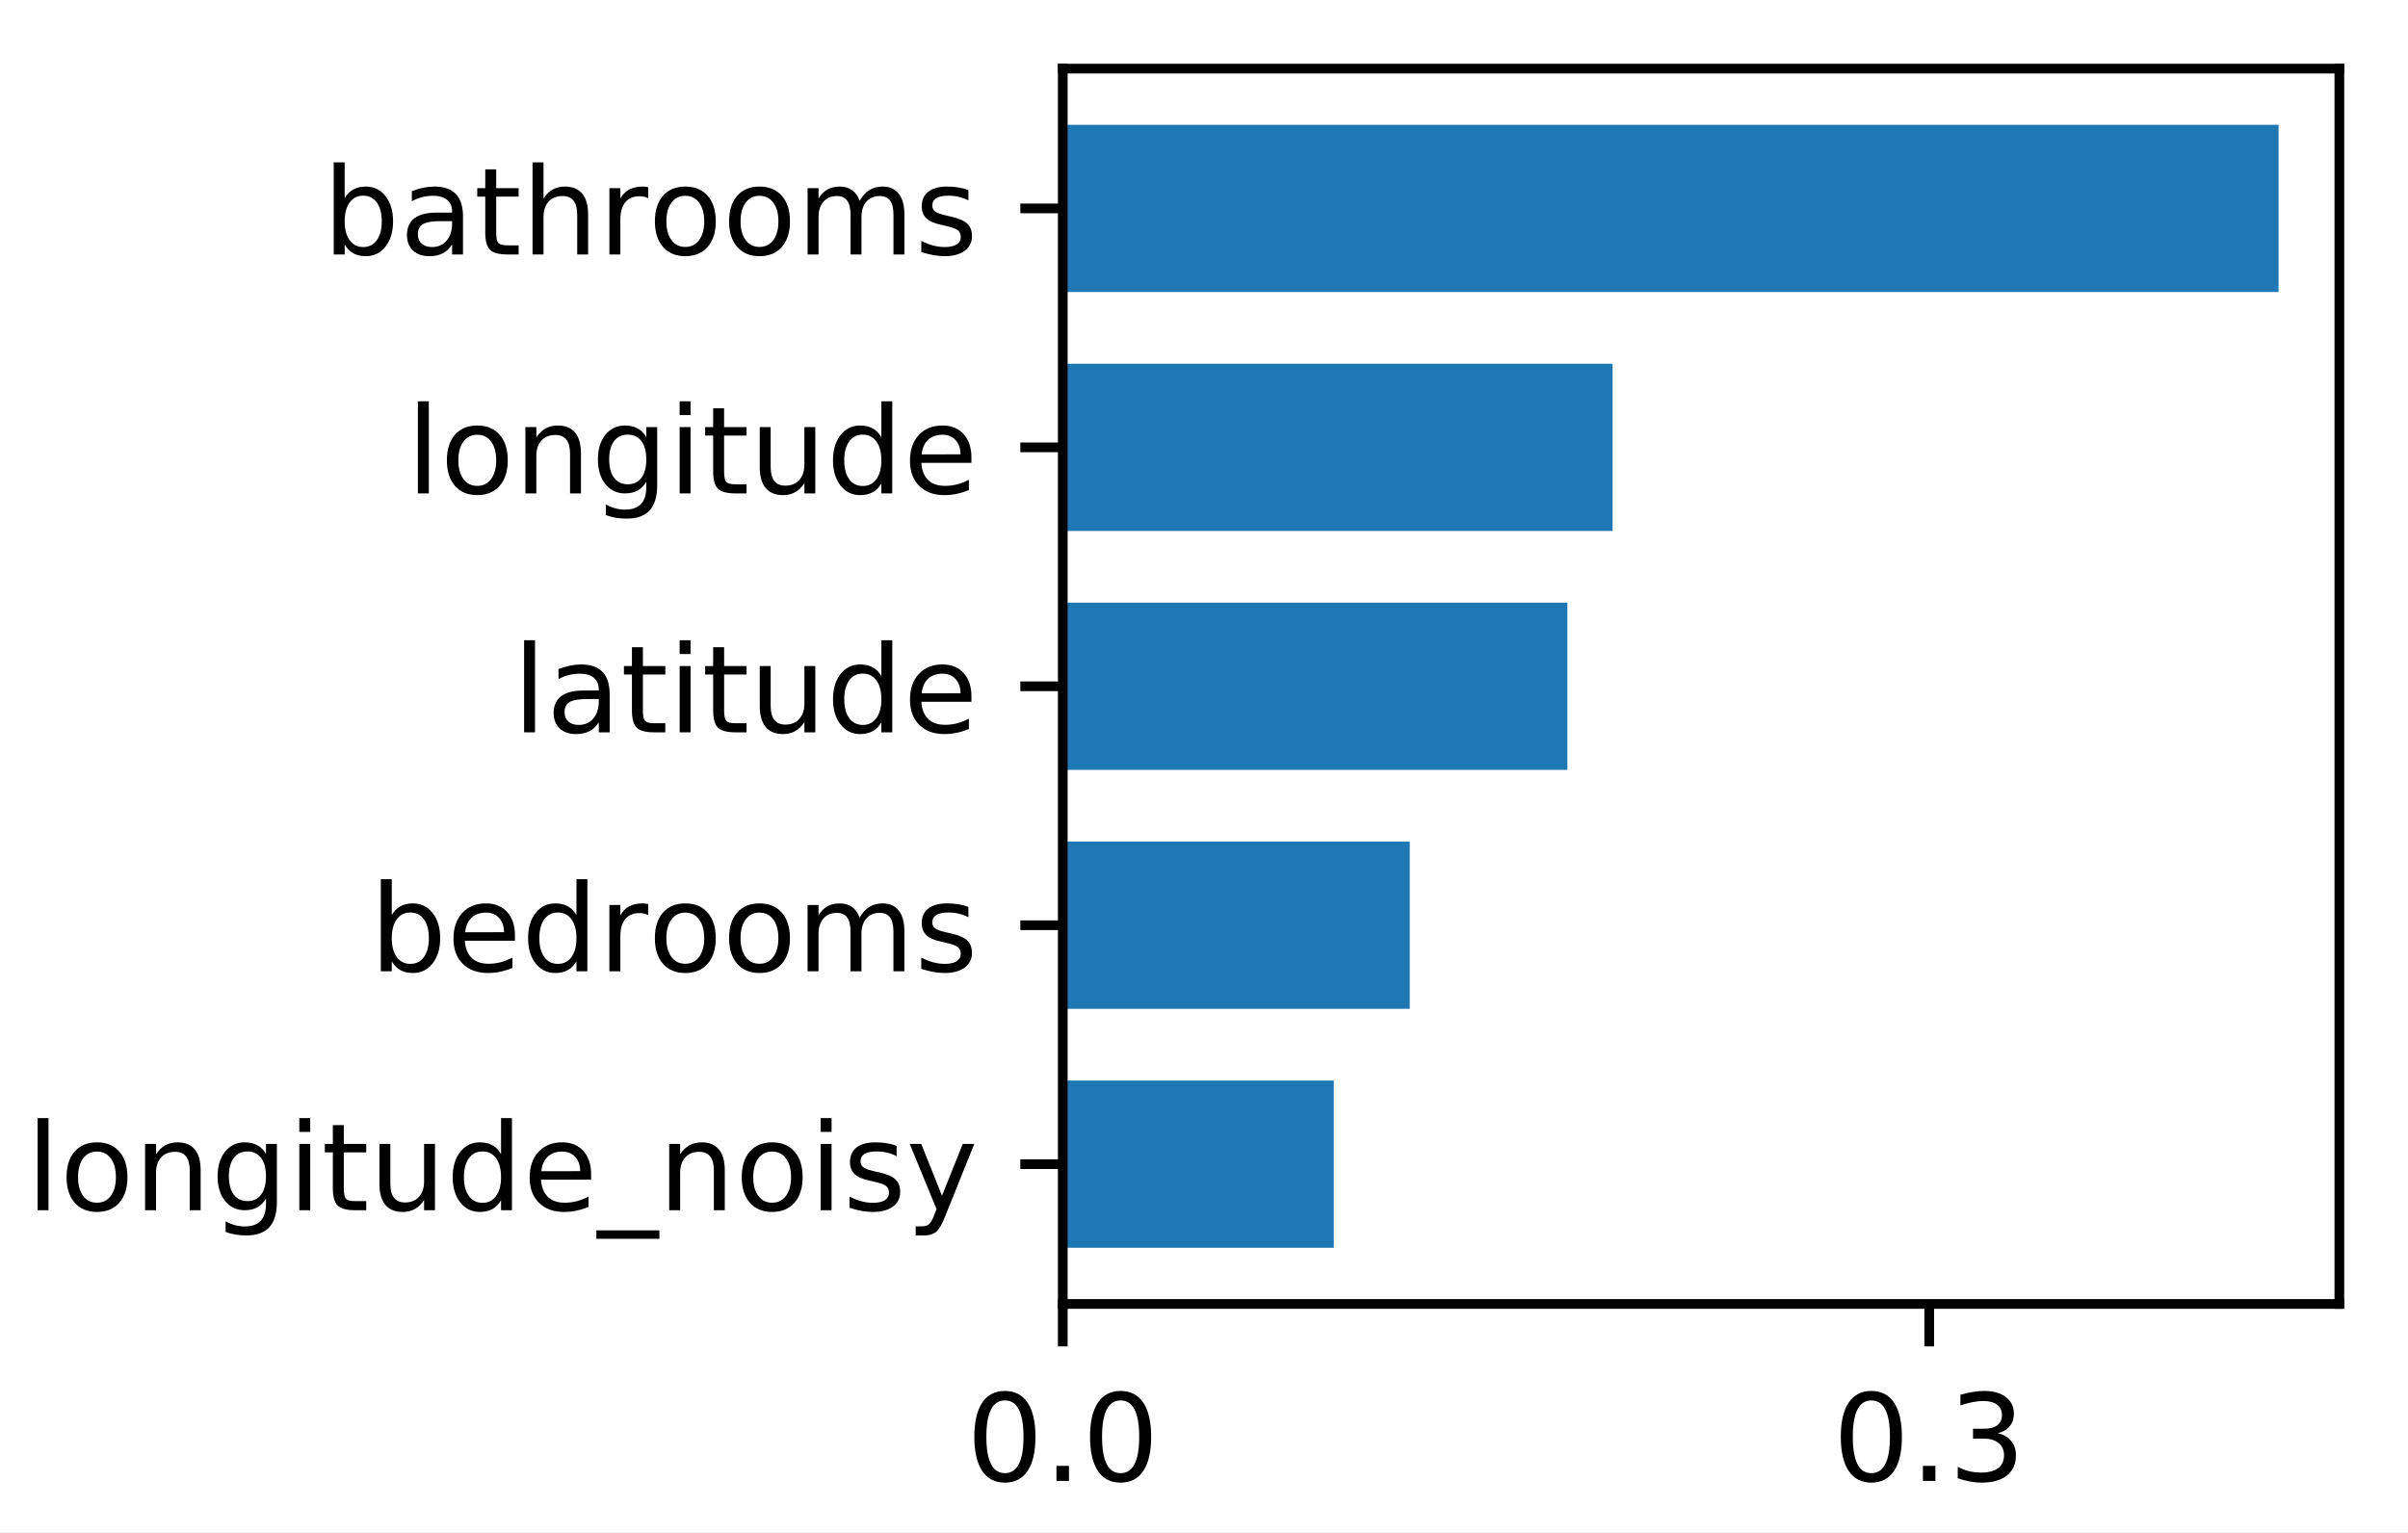
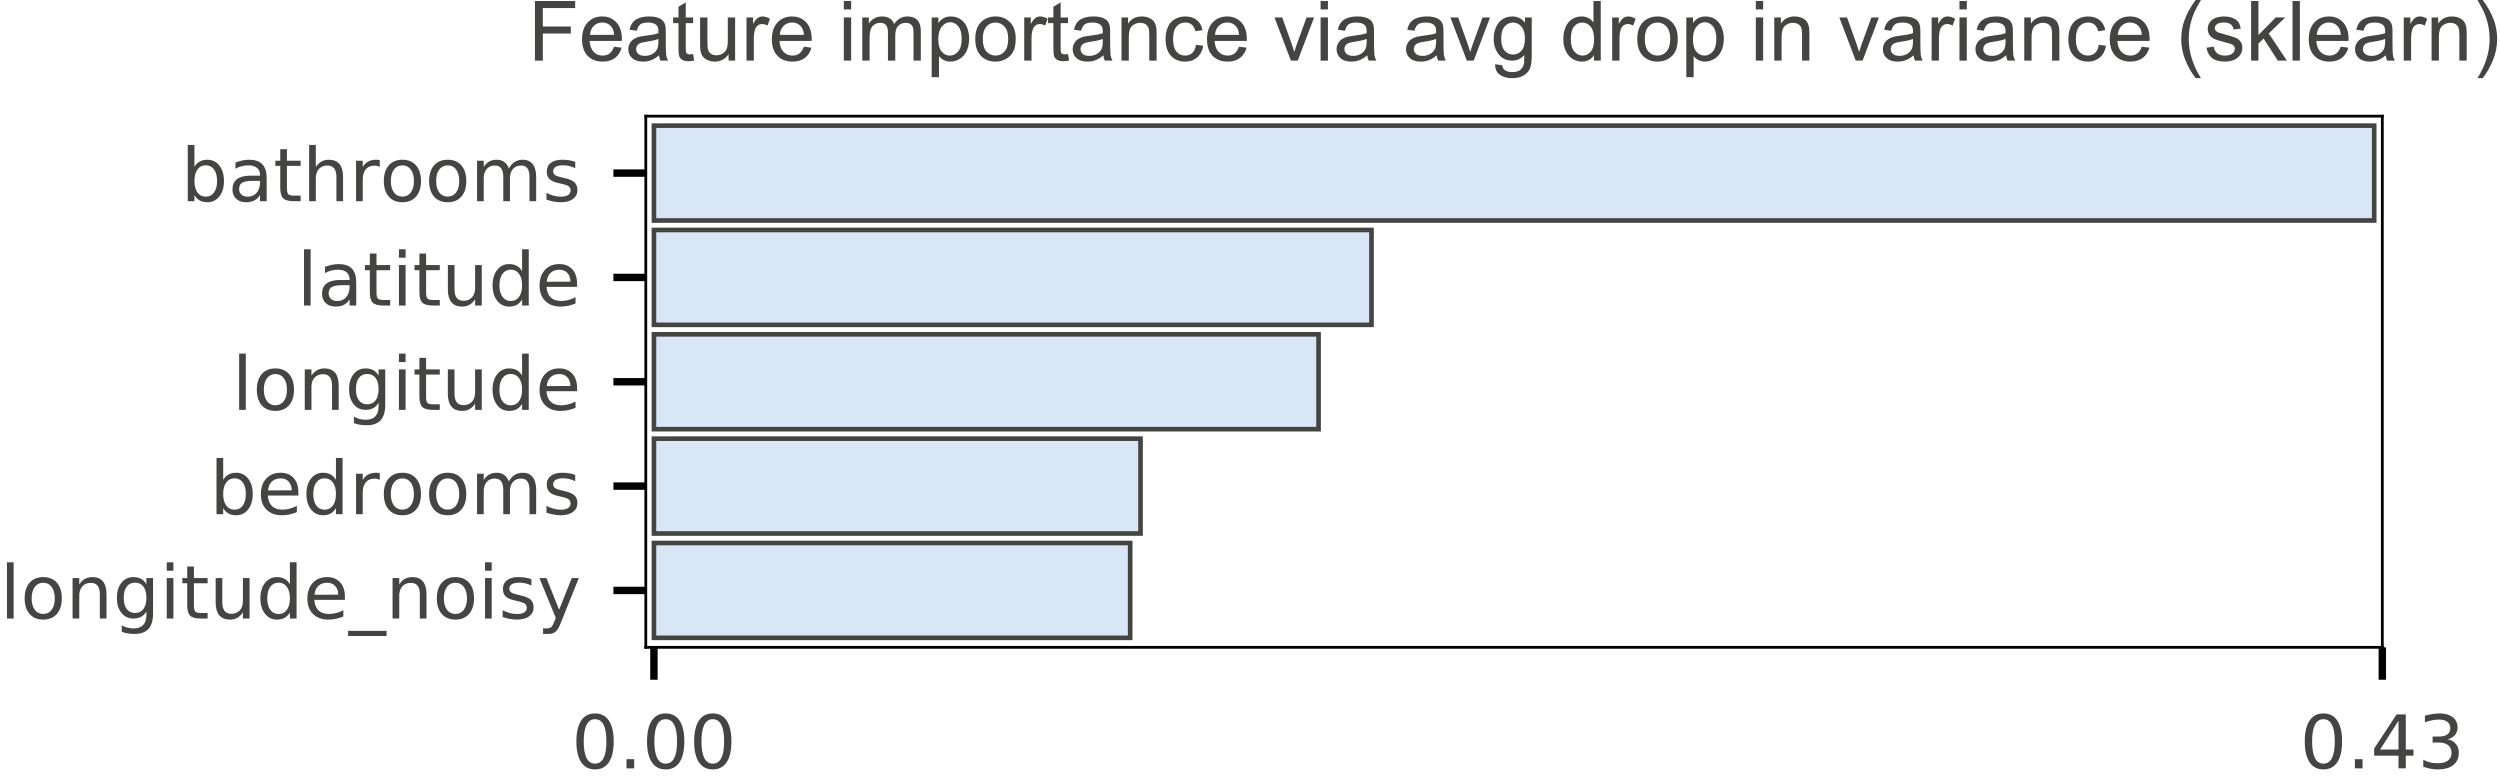
- <svg xmlns="http://www.w3.org/2000/svg" xmlns:xlink="http://www.w3.org/1999/xlink" height="126.398pt" version="1.1" viewBox="0 0 198.578 126.398" width="198.578pt">
+ <svg xmlns="http://www.w3.org/2000/svg" xmlns:xlink="http://www.w3.org/1999/xlink" height="84.694pt" version="1.1" viewBox="0 0 270.153 84.694" width="270.153pt">
  <defs>
    <style type="text/css">
*{stroke-linecap:butt;stroke-linejoin:round;}
  </style>
  </defs>
  <g id="figure_1">
    <g id="patch_1">
-       <path d="M 0 126.398  L 198.578 126.398  L 198.578 0  L 0 0  z " style="fill:#ffffff;" />
+       <path d="M 0 84.694  L 270.153 84.694  L 270.153 0  L 0 0  z " style="fill:#ffffff;" />
    </g>
    <g id="axes_1">
      <g id="patch_2">
-         <path d="M 87.643 107.56  L 192.918 107.56  L 192.918 5.66  L 87.643 5.66  z " style="fill:#ffffff;" />
+         <path d="M 69.786 69.952  L 257.436 69.952  L 257.436 12.552  L 69.786 12.552  z " style="fill:#ffffff;" />
      </g>
      <g id="patch_3">
-         <path clip-path="url(#p1481a7e272)" d="M 87.643 102.928  L 109.991 102.928  L 109.991 89.131  L 87.643 89.131  z " style="fill:#1f77b4;" />
+         <path clip-path="url(#p0b9680b058)" d="M 70.665 13.577  L 256.558 13.577  L 256.558 23.827  L 70.665 23.827  z " style="fill:#d9e6f5;stroke:#444443;stroke-linejoin:miter;stroke-width:0.5;" />
      </g>
      <g id="patch_4">
-         <path clip-path="url(#p1481a7e272)" d="M 87.643 83.218  L 116.257 83.218  L 116.257 69.421  L 87.643 69.421  z " style="fill:#1f77b4;" />
+         <path clip-path="url(#p0b9680b058)" d="M 70.665 24.852  L 148.206 24.852  L 148.206 35.102  L 70.665 35.102  z " style="fill:#d9e6f5;stroke:#444443;stroke-linejoin:miter;stroke-width:0.5;" />
      </g>
      <g id="patch_5">
-         <path clip-path="url(#p1481a7e272)" d="M 87.643 63.508  L 129.255 63.508  L 129.255 49.712  L 87.643 49.712  z " style="fill:#1f77b4;" />
+         <path clip-path="url(#p0b9680b058)" d="M 70.665 36.127  L 142.485 36.127  L 142.485 46.377  L 70.665 46.377  z " style="fill:#d9e6f5;stroke:#444443;stroke-linejoin:miter;stroke-width:0.5;" />
      </g>
      <g id="patch_6">
-         <path clip-path="url(#p1481a7e272)" d="M 87.643 43.799  L 132.982 43.799  L 132.982 30.002  L 87.643 30.002  z " style="fill:#1f77b4;" />
+         <path clip-path="url(#p0b9680b058)" d="M 70.665 47.402  L 123.246 47.402  L 123.246 57.652  L 70.665 57.652  z " style="fill:#d9e6f5;stroke:#444443;stroke-linejoin:miter;stroke-width:0.5;" />
      </g>
      <g id="patch_7">
-         <path clip-path="url(#p1481a7e272)" d="M 87.643 24.089  L 187.905 24.089  L 187.905 10.292  L 87.643 10.292  z " style="fill:#1f77b4;" />
+         <path clip-path="url(#p0b9680b058)" d="M 70.665 58.677  L 122.129 58.677  L 122.129 68.927  L 70.665 68.927  z " style="fill:#d9e6f5;stroke:#444443;stroke-linejoin:miter;stroke-width:0.5;" />
      </g>
      <g id="matplotlib.axis_1">
        <g id="xtick_1">
          <g id="line2d_1">
            <defs>
-               <path d="M 0 0  L 0 3.5  " id="mae55c6eaf6" style="stroke:#000000;stroke-width:0.8;" />
-             </defs>
-             <g>
-               <use style="stroke:#000000;stroke-width:0.8;" x="87.643" xlink:href="#mae55c6eaf6" y="107.56" />
+               <path d="M 0 0  L 0 3.5  " id="mf68a7f0917" style="stroke:#000000;stroke-width:0.8;" />
+             </defs>
+             <g>
+               <use style="stroke:#000000;stroke-width:0.8;" x="70.665" xlink:href="#mf68a7f0917" y="69.952" />
            </g>
          </g>
          <g id="text_1">
            <defs>
              <path d="M 31.781 66.406  Q 24.172 66.406 20.328 58.906  Q 16.5 51.422 16.5 36.375  Q 16.5 21.391 20.328 13.891  Q 24.172 6.391 31.781 6.391  Q 39.453 6.391 43.281 13.891  Q 47.125 21.391 47.125 36.375  Q 47.125 51.422 43.281 58.906  Q 39.453 66.406 31.781 66.406  z M 31.781 74.219  Q 44.047 74.219 50.516 64.516  Q 56.984 54.828 56.984 36.375  Q 56.984 17.969 50.516 8.266  Q 44.047 -1.422 31.781 -1.422  Q 19.531 -1.422 13.062 8.266  Q 6.594 17.969 6.594 36.375  Q 6.594 54.828 13.062 64.516  Q 19.531 74.219 31.781 74.219  z " id="DejaVuSans-30" />
              <path d="M 10.688 12.406  L 21 12.406  L 21 0  L 10.688 0  z " id="DejaVuSans-2e" />
            </defs>
-             <g transform="translate(79.69125 122.1584)scale(0.1 -0.1)">
+             <g style="fill:#444443;" transform="translate(61.7586 83.03047)scale(0.08 -0.08)">
              <use xlink:href="#DejaVuSans-30" />
              <use x="63.623" xlink:href="#DejaVuSans-2e" />
              <use x="95.41" xlink:href="#DejaVuSans-30" />
+               <use x="159.033" xlink:href="#DejaVuSans-30" />
            </g>
          </g>
        </g>
        <g id="xtick_2">
          <g id="line2d_2">
            <g>
-               <use style="stroke:#000000;stroke-width:0.8;" x="159.095" xlink:href="#mae55c6eaf6" y="107.56" />
+               <use style="stroke:#000000;stroke-width:0.8;" x="257.436" xlink:href="#mf68a7f0917" y="69.952" />
            </g>
          </g>
          <g id="text_2">
            <defs>
+               <path d="M 37.797 64.312  L 12.891 25.391  L 37.797 25.391  z M 35.203 72.906  L 47.609 72.906  L 47.609 25.391  L 58.016 25.391  L 58.016 17.188  L 47.609 17.188  L 47.609 0  L 37.797 0  L 37.797 17.188  L 4.891 17.188  L 4.891 26.703  z " id="DejaVuSans-34" />
              <path d="M 40.578 39.312  Q 47.656 37.797 51.625 33  Q 55.609 28.219 55.609 21.188  Q 55.609 10.406 48.188 4.484  Q 40.766 -1.422 27.094 -1.422  Q 22.516 -1.422 17.656 -0.516  Q 12.797 0.391 7.625 2.203  L 7.625 11.719  Q 11.719 9.328 16.594 8.109  Q 21.484 6.891 26.812 6.891  Q 36.078 6.891 40.938 10.547  Q 45.797 14.203 45.797 21.188  Q 45.797 27.641 41.281 31.266  Q 36.766 34.906 28.719 34.906  L 20.219 34.906  L 20.219 43.016  L 29.109 43.016  Q 36.375 43.016 40.234 45.922  Q 44.094 48.828 44.094 54.297  Q 44.094 59.906 40.109 62.906  Q 36.141 65.922 28.719 65.922  Q 24.656 65.922 20.016 65.031  Q 15.375 64.156 9.812 62.312  L 9.812 71.094  Q 15.438 72.656 20.344 73.438  Q 25.25 74.219 29.594 74.219  Q 40.828 74.219 47.359 69.109  Q 53.906 64.016 53.906 55.328  Q 53.906 49.266 50.438 45.094  Q 46.969 40.922 40.578 39.312  z " id="DejaVuSans-33" />
            </defs>
-             <g transform="translate(151.1437 122.1584)scale(0.1 -0.1)">
+             <g style="fill:#444443;" transform="translate(248.53 83.03047)scale(0.08 -0.08)">
              <use xlink:href="#DejaVuSans-30" />
              <use x="63.623" xlink:href="#DejaVuSans-2e" />
-               <use x="95.41" xlink:href="#DejaVuSans-33" />
+               <use x="95.41" xlink:href="#DejaVuSans-34" />
+               <use x="159.033" xlink:href="#DejaVuSans-33" />
            </g>
          </g>
        </g>
      </g>
      <g id="matplotlib.axis_2">
        <g id="ytick_1">
          <g id="line2d_3">
            <defs>
-               <path d="M 0 0  L -3.5 0  " id="mb53df67564" style="stroke:#000000;stroke-width:0.8;" />
-             </defs>
-             <g>
-               <use style="stroke:#000000;stroke-width:0.8;" x="87.643" xlink:href="#mb53df67564" y="96.03" />
+               <path d="M 0 0  L -3.5 0  " id="m80e8feef50" style="stroke:#000000;stroke-width:0.8;" />
+             </defs>
+             <g>
+               <use style="stroke:#000000;stroke-width:0.8;" x="69.786" xlink:href="#m80e8feef50" y="18.702" />
            </g>
          </g>
          <g id="text_3">
            <defs>
+               <path d="M 48.688 27.297  Q 48.688 37.203 44.609 42.844  Q 40.531 48.484 33.406 48.484  Q 26.266 48.484 22.188 42.844  Q 18.109 37.203 18.109 27.297  Q 18.109 17.391 22.188 11.75  Q 26.266 6.109 33.406 6.109  Q 40.531 6.109 44.609 11.75  Q 48.688 17.391 48.688 27.297  z M 18.109 46.391  Q 20.953 51.266 25.266 53.625  Q 29.594 56 35.594 56  Q 45.562 56 51.781 48.094  Q 58.016 40.188 58.016 27.297  Q 58.016 14.406 51.781 6.484  Q 45.562 -1.422 35.594 -1.422  Q 29.594 -1.422 25.266 0.953  Q 20.953 3.328 18.109 8.203  L 18.109 0  L 9.078 0  L 9.078 75.984  L 18.109 75.984  z " id="DejaVuSans-62" />
+               <path d="M 34.281 27.484  Q 23.391 27.484 19.188 25  Q 14.984 22.516 14.984 16.5  Q 14.984 11.719 18.141 8.906  Q 21.297 6.109 26.703 6.109  Q 34.188 6.109 38.703 11.406  Q 43.219 16.703 43.219 25.484  L 43.219 27.484  z M 52.203 31.203  L 52.203 0  L 43.219 0  L 43.219 8.297  Q 40.141 3.328 35.547 0.953  Q 30.953 -1.422 24.312 -1.422  Q 15.922 -1.422 10.953 3.297  Q 6 8.016 6 15.922  Q 6 25.141 12.172 29.828  Q 18.359 34.516 30.609 34.516  L 43.219 34.516  L 43.219 35.406  Q 43.219 41.609 39.141 45  Q 35.062 48.391 27.688 48.391  Q 23 48.391 18.547 47.266  Q 14.109 46.141 10.016 43.891  L 10.016 52.203  Q 14.938 54.109 19.578 55.047  Q 24.219 56 28.609 56  Q 40.484 56 46.344 49.844  Q 52.203 43.703 52.203 31.203  z " id="DejaVuSans-61" />
+               <path d="M 18.312 70.219  L 18.312 54.688  L 36.812 54.688  L 36.812 47.703  L 18.312 47.703  L 18.312 18.016  Q 18.312 11.328 20.141 9.422  Q 21.969 7.516 27.594 7.516  L 36.812 7.516  L 36.812 0  L 27.594 0  Q 17.188 0 13.234 3.875  Q 9.281 7.766 9.281 18.016  L 9.281 47.703  L 2.688 47.703  L 2.688 54.688  L 9.281 54.688  L 9.281 70.219  z " id="DejaVuSans-74" />
+               <path d="M 54.891 33.016  L 54.891 0  L 45.906 0  L 45.906 32.719  Q 45.906 40.484 42.875 44.328  Q 39.844 48.188 33.797 48.188  Q 26.516 48.188 22.312 43.547  Q 18.109 38.922 18.109 30.906  L 18.109 0  L 9.078 0  L 9.078 75.984  L 18.109 75.984  L 18.109 46.188  Q 21.344 51.125 25.703 53.562  Q 30.078 56 35.797 56  Q 45.219 56 50.047 50.172  Q 54.891 44.344 54.891 33.016  z " id="DejaVuSans-68" />
+               <path d="M 41.109 46.297  Q 39.594 47.172 37.812 47.578  Q 36.031 48 33.891 48  Q 26.266 48 22.188 43.047  Q 18.109 38.094 18.109 28.812  L 18.109 0  L 9.078 0  L 9.078 54.688  L 18.109 54.688  L 18.109 46.188  Q 20.953 51.172 25.484 53.578  Q 30.031 56 36.531 56  Q 37.453 56 38.578 55.875  Q 39.703 55.766 41.062 55.516  z " id="DejaVuSans-72" />
+               <path d="M 30.609 48.391  Q 23.391 48.391 19.188 42.75  Q 14.984 37.109 14.984 27.297  Q 14.984 17.484 19.156 11.844  Q 23.344 6.203 30.609 6.203  Q 37.797 6.203 41.984 11.859  Q 46.188 17.531 46.188 27.297  Q 46.188 37.016 41.984 42.703  Q 37.797 48.391 30.609 48.391  z M 30.609 56  Q 42.328 56 49.016 48.375  Q 55.719 40.766 55.719 27.297  Q 55.719 13.875 49.016 6.219  Q 42.328 -1.422 30.609 -1.422  Q 18.844 -1.422 12.172 6.219  Q 5.516 13.875 5.516 27.297  Q 5.516 40.766 12.172 48.375  Q 18.844 56 30.609 56  z " id="DejaVuSans-6f" />
+               <path d="M 52 44.188  Q 55.375 50.25 60.062 53.125  Q 64.75 56 71.094 56  Q 79.641 56 84.281 50.016  Q 88.922 44.047 88.922 33.016  L 88.922 0  L 79.891 0  L 79.891 32.719  Q 79.891 40.578 77.094 44.375  Q 74.312 48.188 68.609 48.188  Q 61.625 48.188 57.562 43.547  Q 53.516 38.922 53.516 30.906  L 53.516 0  L 44.484 0  L 44.484 32.719  Q 44.484 40.625 41.703 44.406  Q 38.922 48.188 33.109 48.188  Q 26.219 48.188 22.156 43.531  Q 18.109 38.875 18.109 30.906  L 18.109 0  L 9.078 0  L 9.078 54.688  L 18.109 54.688  L 18.109 46.188  Q 21.188 51.219 25.484 53.609  Q 29.781 56 35.688 56  Q 41.656 56 45.828 52.969  Q 50 49.953 52 44.188  z " id="DejaVuSans-6d" />
+               <path d="M 44.281 53.078  L 44.281 44.578  Q 40.484 46.531 36.375 47.5  Q 32.281 48.484 27.875 48.484  Q 21.188 48.484 17.844 46.438  Q 14.5 44.391 14.5 40.281  Q 14.5 37.156 16.891 35.375  Q 19.281 33.594 26.516 31.984  L 29.594 31.297  Q 39.156 29.25 43.188 25.516  Q 47.219 21.781 47.219 15.094  Q 47.219 7.469 41.188 3.016  Q 35.156 -1.422 24.609 -1.422  Q 20.219 -1.422 15.453 -0.562  Q 10.688 0.297 5.422 2  L 5.422 11.281  Q 10.406 8.688 15.234 7.391  Q 20.062 6.109 24.812 6.109  Q 31.156 6.109 34.562 8.281  Q 37.984 10.453 37.984 14.406  Q 37.984 18.062 35.516 20.016  Q 33.062 21.969 24.703 23.781  L 21.578 24.516  Q 13.234 26.266 9.516 29.906  Q 5.812 33.547 5.812 39.891  Q 5.812 47.609 11.281 51.797  Q 16.75 56 26.812 56  Q 31.781 56 36.172 55.266  Q 40.578 54.547 44.281 53.078  z " id="DejaVuSans-73" />
+             </defs>
+             <g style="fill:#444443;" transform="translate(19.5625 21.74109)scale(0.08 -0.08)">
+               <use xlink:href="#DejaVuSans-62" />
+               <use x="63.477" xlink:href="#DejaVuSans-61" />
+               <use x="124.756" xlink:href="#DejaVuSans-74" />
+               <use x="163.965" xlink:href="#DejaVuSans-68" />
+               <use x="227.344" xlink:href="#DejaVuSans-72" />
+               <use x="268.426" xlink:href="#DejaVuSans-6f" />
+               <use x="329.607" xlink:href="#DejaVuSans-6f" />
+               <use x="390.789" xlink:href="#DejaVuSans-6d" />
+               <use x="488.201" xlink:href="#DejaVuSans-73" />
+             </g>
+           </g>
+         </g>
+         <g id="ytick_2">
+           <g id="line2d_4">
+             <g>
+               <use style="stroke:#000000;stroke-width:0.8;" x="69.786" xlink:href="#m80e8feef50" y="29.977" />
+             </g>
+           </g>
+           <g id="text_4">
+             <defs>
              <path d="M 9.422 75.984  L 18.406 75.984  L 18.406 0  L 9.422 0  z " id="DejaVuSans-6c" />
-               <path d="M 30.609 48.391  Q 23.391 48.391 19.188 42.75  Q 14.984 37.109 14.984 27.297  Q 14.984 17.484 19.156 11.844  Q 23.344 6.203 30.609 6.203  Q 37.797 6.203 41.984 11.859  Q 46.188 17.531 46.188 27.297  Q 46.188 37.016 41.984 42.703  Q 37.797 48.391 30.609 48.391  z M 30.609 56  Q 42.328 56 49.016 48.375  Q 55.719 40.766 55.719 27.297  Q 55.719 13.875 49.016 6.219  Q 42.328 -1.422 30.609 -1.422  Q 18.844 -1.422 12.172 6.219  Q 5.516 13.875 5.516 27.297  Q 5.516 40.766 12.172 48.375  Q 18.844 56 30.609 56  z " id="DejaVuSans-6f" />
-               <path d="M 54.891 33.016  L 54.891 0  L 45.906 0  L 45.906 32.719  Q 45.906 40.484 42.875 44.328  Q 39.844 48.188 33.797 48.188  Q 26.516 48.188 22.312 43.547  Q 18.109 38.922 18.109 30.906  L 18.109 0  L 9.078 0  L 9.078 54.688  L 18.109 54.688  L 18.109 46.188  Q 21.344 51.125 25.703 53.562  Q 30.078 56 35.797 56  Q 45.219 56 50.047 50.172  Q 54.891 44.344 54.891 33.016  z " id="DejaVuSans-6e" />
-               <path d="M 45.406 27.984  Q 45.406 37.75 41.375 43.109  Q 37.359 48.484 30.078 48.484  Q 22.859 48.484 18.828 43.109  Q 14.797 37.75 14.797 27.984  Q 14.797 18.266 18.828 12.891  Q 22.859 7.516 30.078 7.516  Q 37.359 7.516 41.375 12.891  Q 45.406 18.266 45.406 27.984  z M 54.391 6.781  Q 54.391 -7.172 48.188 -13.984  Q 42 -20.797 29.203 -20.797  Q 24.469 -20.797 20.266 -20.094  Q 16.062 -19.391 12.109 -17.922  L 12.109 -9.188  Q 16.062 -11.328 19.922 -12.344  Q 23.781 -13.375 27.781 -13.375  Q 36.625 -13.375 41.016 -8.766  Q 45.406 -4.156 45.406 5.172  L 45.406 9.625  Q 42.625 4.781 38.281 2.391  Q 33.938 0 27.875 0  Q 17.828 0 11.672 7.656  Q 5.516 15.328 5.516 27.984  Q 5.516 40.672 11.672 48.328  Q 17.828 56 27.875 56  Q 33.938 56 38.281 53.609  Q 42.625 51.219 45.406 46.391  L 45.406 54.688  L 54.391 54.688  z " id="DejaVuSans-67" />
              <path d="M 9.422 54.688  L 18.406 54.688  L 18.406 0  L 9.422 0  z M 9.422 75.984  L 18.406 75.984  L 18.406 64.594  L 9.422 64.594  z " id="DejaVuSans-69" />
-               <path d="M 18.312 70.219  L 18.312 54.688  L 36.812 54.688  L 36.812 47.703  L 18.312 47.703  L 18.312 18.016  Q 18.312 11.328 20.141 9.422  Q 21.969 7.516 27.594 7.516  L 36.812 7.516  L 36.812 0  L 27.594 0  Q 17.188 0 13.234 3.875  Q 9.281 7.766 9.281 18.016  L 9.281 47.703  L 2.688 47.703  L 2.688 54.688  L 9.281 54.688  L 9.281 70.219  z " id="DejaVuSans-74" />
              <path d="M 8.5 21.578  L 8.5 54.688  L 17.484 54.688  L 17.484 21.922  Q 17.484 14.156 20.5 10.266  Q 23.531 6.391 29.594 6.391  Q 36.859 6.391 41.078 11.031  Q 45.312 15.672 45.312 23.688  L 45.312 54.688  L 54.297 54.688  L 54.297 0  L 45.312 0  L 45.312 8.406  Q 42.047 3.422 37.719 1  Q 33.406 -1.422 27.688 -1.422  Q 18.266 -1.422 13.375 4.438  Q 8.5 10.297 8.5 21.578  z M 31.109 56  z " id="DejaVuSans-75" />
              <path d="M 45.406 46.391  L 45.406 75.984  L 54.391 75.984  L 54.391 0  L 45.406 0  L 45.406 8.203  Q 42.578 3.328 38.25 0.953  Q 33.938 -1.422 27.875 -1.422  Q 17.969 -1.422 11.734 6.484  Q 5.516 14.406 5.516 27.297  Q 5.516 40.188 11.734 48.094  Q 17.969 56 27.875 56  Q 33.938 56 38.25 53.625  Q 42.578 51.266 45.406 46.391  z M 14.797 27.297  Q 14.797 17.391 18.875 11.75  Q 22.953 6.109 30.078 6.109  Q 37.203 6.109 41.297 11.75  Q 45.406 17.391 45.406 27.297  Q 45.406 37.203 41.297 42.844  Q 37.203 48.484 30.078 48.484  Q 22.953 48.484 18.875 42.844  Q 14.797 37.203 14.797 27.297  z " id="DejaVuSans-64" />
              <path d="M 56.203 29.594  L 56.203 25.203  L 14.891 25.203  Q 15.484 15.922 20.484 11.062  Q 25.484 6.203 34.422 6.203  Q 39.594 6.203 44.453 7.469  Q 49.312 8.734 54.109 11.281  L 54.109 2.781  Q 49.266 0.734 44.188 -0.344  Q 39.109 -1.422 33.891 -1.422  Q 20.797 -1.422 13.156 6.188  Q 5.516 13.812 5.516 26.812  Q 5.516 40.234 12.766 48.109  Q 20.016 56 32.328 56  Q 43.359 56 49.781 48.891  Q 56.203 41.797 56.203 29.594  z M 47.219 32.234  Q 47.125 39.594 43.094 43.984  Q 39.062 48.391 32.422 48.391  Q 24.906 48.391 20.391 44.141  Q 15.875 39.891 15.188 32.172  z " id="DejaVuSans-65" />
+             </defs>
+             <g style="fill:#444443;" transform="translate(32.095 33.01609)scale(0.08 -0.08)">
+               <use xlink:href="#DejaVuSans-6c" />
+               <use x="27.783" xlink:href="#DejaVuSans-61" />
+               <use x="89.062" xlink:href="#DejaVuSans-74" />
+               <use x="128.271" xlink:href="#DejaVuSans-69" />
+               <use x="156.055" xlink:href="#DejaVuSans-74" />
+               <use x="195.264" xlink:href="#DejaVuSans-75" />
+               <use x="258.643" xlink:href="#DejaVuSans-64" />
+               <use x="322.119" xlink:href="#DejaVuSans-65" />
+             </g>
+           </g>
+         </g>
+         <g id="ytick_3">
+           <g id="line2d_5">
+             <g>
+               <use style="stroke:#000000;stroke-width:0.8;" x="69.786" xlink:href="#m80e8feef50" y="41.252" />
+             </g>
+           </g>
+           <g id="text_5">
+             <defs>
+               <path d="M 54.891 33.016  L 54.891 0  L 45.906 0  L 45.906 32.719  Q 45.906 40.484 42.875 44.328  Q 39.844 48.188 33.797 48.188  Q 26.516 48.188 22.312 43.547  Q 18.109 38.922 18.109 30.906  L 18.109 0  L 9.078 0  L 9.078 54.688  L 18.109 54.688  L 18.109 46.188  Q 21.344 51.125 25.703 53.562  Q 30.078 56 35.797 56  Q 45.219 56 50.047 50.172  Q 54.891 44.344 54.891 33.016  z " id="DejaVuSans-6e" />
+               <path d="M 45.406 27.984  Q 45.406 37.75 41.375 43.109  Q 37.359 48.484 30.078 48.484  Q 22.859 48.484 18.828 43.109  Q 14.797 37.75 14.797 27.984  Q 14.797 18.266 18.828 12.891  Q 22.859 7.516 30.078 7.516  Q 37.359 7.516 41.375 12.891  Q 45.406 18.266 45.406 27.984  z M 54.391 6.781  Q 54.391 -7.172 48.188 -13.984  Q 42 -20.797 29.203 -20.797  Q 24.469 -20.797 20.266 -20.094  Q 16.062 -19.391 12.109 -17.922  L 12.109 -9.188  Q 16.062 -11.328 19.922 -12.344  Q 23.781 -13.375 27.781 -13.375  Q 36.625 -13.375 41.016 -8.766  Q 45.406 -4.156 45.406 5.172  L 45.406 9.625  Q 42.625 4.781 38.281 2.391  Q 33.938 0 27.875 0  Q 17.828 0 11.672 7.656  Q 5.516 15.328 5.516 27.984  Q 5.516 40.672 11.672 48.328  Q 17.828 56 27.875 56  Q 33.938 56 38.281 53.609  Q 42.625 51.219 45.406 46.391  L 45.406 54.688  L 54.391 54.688  z " id="DejaVuSans-67" />
+             </defs>
+             <g style="fill:#444443;" transform="translate(25.09 44.29109)scale(0.08 -0.08)">
+               <use xlink:href="#DejaVuSans-6c" />
+               <use x="27.783" xlink:href="#DejaVuSans-6f" />
+               <use x="88.965" xlink:href="#DejaVuSans-6e" />
+               <use x="152.344" xlink:href="#DejaVuSans-67" />
+               <use x="215.82" xlink:href="#DejaVuSans-69" />
+               <use x="243.604" xlink:href="#DejaVuSans-74" />
+               <use x="282.812" xlink:href="#DejaVuSans-75" />
+               <use x="346.191" xlink:href="#DejaVuSans-64" />
+               <use x="409.668" xlink:href="#DejaVuSans-65" />
+             </g>
+           </g>
+         </g>
+         <g id="ytick_4">
+           <g id="line2d_6">
+             <g>
+               <use style="stroke:#000000;stroke-width:0.8;" x="69.786" xlink:href="#m80e8feef50" y="52.527" />
+             </g>
+           </g>
+           <g id="text_6">
+             <g style="fill:#444443;" transform="translate(22.67 55.56609)scale(0.08 -0.08)">
+               <use xlink:href="#DejaVuSans-62" />
+               <use x="63.477" xlink:href="#DejaVuSans-65" />
+               <use x="125" xlink:href="#DejaVuSans-64" />
+               <use x="188.477" xlink:href="#DejaVuSans-72" />
+               <use x="229.559" xlink:href="#DejaVuSans-6f" />
+               <use x="290.74" xlink:href="#DejaVuSans-6f" />
+               <use x="351.922" xlink:href="#DejaVuSans-6d" />
+               <use x="449.334" xlink:href="#DejaVuSans-73" />
+             </g>
+           </g>
+         </g>
+         <g id="ytick_5">
+           <g id="line2d_7">
+             <g>
+               <use style="stroke:#000000;stroke-width:0.8;" x="69.786" xlink:href="#m80e8feef50" y="63.802" />
+             </g>
+           </g>
+           <g id="text_7">
+             <defs>
              <path d="M 50.984 -16.609  L 50.984 -23.578  L -0.984 -23.578  L -0.984 -16.609  z " id="DejaVuSans-5f" />
-               <path d="M 44.281 53.078  L 44.281 44.578  Q 40.484 46.531 36.375 47.5  Q 32.281 48.484 27.875 48.484  Q 21.188 48.484 17.844 46.438  Q 14.5 44.391 14.5 40.281  Q 14.5 37.156 16.891 35.375  Q 19.281 33.594 26.516 31.984  L 29.594 31.297  Q 39.156 29.25 43.188 25.516  Q 47.219 21.781 47.219 15.094  Q 47.219 7.469 41.188 3.016  Q 35.156 -1.422 24.609 -1.422  Q 20.219 -1.422 15.453 -0.562  Q 10.688 0.297 5.422 2  L 5.422 11.281  Q 10.406 8.688 15.234 7.391  Q 20.062 6.109 24.812 6.109  Q 31.156 6.109 34.562 8.281  Q 37.984 10.453 37.984 14.406  Q 37.984 18.062 35.516 20.016  Q 33.062 21.969 24.703 23.781  L 21.578 24.516  Q 13.234 26.266 9.516 29.906  Q 5.812 33.547 5.812 39.891  Q 5.812 47.609 11.281 51.797  Q 16.75 56 26.812 56  Q 31.781 56 36.172 55.266  Q 40.578 54.547 44.281 53.078  z " id="DejaVuSans-73" />
              <path d="M 32.172 -5.078  Q 28.375 -14.844 24.75 -17.812  Q 21.141 -20.797 15.094 -20.797  L 7.906 -20.797  L 7.906 -13.281  L 13.188 -13.281  Q 16.891 -13.281 18.938 -11.516  Q 21 -9.766 23.484 -3.219  L 25.094 0.875  L 2.984 54.688  L 12.5 54.688  L 29.594 11.922  L 46.688 54.688  L 56.203 54.688  z " id="DejaVuSans-79" />
            </defs>
-             <g transform="translate(2.16 99.82895)scale(0.1 -0.1)">
+             <g style="fill:#444443;" transform="translate(0 66.84109)scale(0.08 -0.08)">
              <use xlink:href="#DejaVuSans-6c" />
              <use x="27.783" xlink:href="#DejaVuSans-6f" />
              <use x="88.965" xlink:href="#DejaVuSans-6e" />
              <use x="152.344" xlink:href="#DejaVuSans-67" />
              <use x="215.82" xlink:href="#DejaVuSans-69" />
              <use x="243.604" xlink:href="#DejaVuSans-74" />
              <use x="282.812" xlink:href="#DejaVuSans-75" />
              <use x="346.191" xlink:href="#DejaVuSans-64" />
              <use x="409.668" xlink:href="#DejaVuSans-65" />
              <use x="471.191" xlink:href="#DejaVuSans-5f" />
              <use x="521.191" xlink:href="#DejaVuSans-6e" />
              <use x="584.57" xlink:href="#DejaVuSans-6f" />
              <use x="645.752" xlink:href="#DejaVuSans-69" />
              <use x="673.535" xlink:href="#DejaVuSans-73" />
              <use x="725.635" xlink:href="#DejaVuSans-79" />
            </g>
          </g>
        </g>
-         <g id="ytick_2">
-           <g id="line2d_4">
-             <g>
-               <use style="stroke:#000000;stroke-width:0.8;" x="87.643" xlink:href="#mb53df67564" y="76.32" />
-             </g>
-           </g>
-           <g id="text_4">
-             <defs>
-               <path d="M 48.688 27.297  Q 48.688 37.203 44.609 42.844  Q 40.531 48.484 33.406 48.484  Q 26.266 48.484 22.188 42.844  Q 18.109 37.203 18.109 27.297  Q 18.109 17.391 22.188 11.75  Q 26.266 6.109 33.406 6.109  Q 40.531 6.109 44.609 11.75  Q 48.688 17.391 48.688 27.297  z M 18.109 46.391  Q 20.953 51.266 25.266 53.625  Q 29.594 56 35.594 56  Q 45.562 56 51.781 48.094  Q 58.016 40.188 58.016 27.297  Q 58.016 14.406 51.781 6.484  Q 45.562 -1.422 35.594 -1.422  Q 29.594 -1.422 25.266 0.953  Q 20.953 3.328 18.109 8.203  L 18.109 0  L 9.078 0  L 9.078 75.984  L 18.109 75.984  z " id="DejaVuSans-62" />
-               <path d="M 41.109 46.297  Q 39.594 47.172 37.812 47.578  Q 36.031 48 33.891 48  Q 26.266 48 22.188 43.047  Q 18.109 38.094 18.109 28.812  L 18.109 0  L 9.078 0  L 9.078 54.688  L 18.109 54.688  L 18.109 46.188  Q 20.953 51.172 25.484 53.578  Q 30.031 56 36.531 56  Q 37.453 56 38.578 55.875  Q 39.703 55.766 41.062 55.516  z " id="DejaVuSans-72" />
-               <path d="M 52 44.188  Q 55.375 50.25 60.062 53.125  Q 64.75 56 71.094 56  Q 79.641 56 84.281 50.016  Q 88.922 44.047 88.922 33.016  L 88.922 0  L 79.891 0  L 79.891 32.719  Q 79.891 40.578 77.094 44.375  Q 74.312 48.188 68.609 48.188  Q 61.625 48.188 57.562 43.547  Q 53.516 38.922 53.516 30.906  L 53.516 0  L 44.484 0  L 44.484 32.719  Q 44.484 40.625 41.703 44.406  Q 38.922 48.188 33.109 48.188  Q 26.219 48.188 22.156 43.531  Q 18.109 38.875 18.109 30.906  L 18.109 0  L 9.078 0  L 9.078 54.688  L 18.109 54.688  L 18.109 46.188  Q 21.188 51.219 25.484 53.609  Q 29.781 56 35.688 56  Q 41.656 56 45.828 52.969  Q 50 49.953 52 44.188  z " id="DejaVuSans-6d" />
-             </defs>
-             <g transform="translate(30.4975 80.11908)scale(0.1 -0.1)">
-               <use xlink:href="#DejaVuSans-62" />
-               <use x="63.477" xlink:href="#DejaVuSans-65" />
-               <use x="125" xlink:href="#DejaVuSans-64" />
-               <use x="188.477" xlink:href="#DejaVuSans-72" />
-               <use x="229.559" xlink:href="#DejaVuSans-6f" />
-               <use x="290.74" xlink:href="#DejaVuSans-6f" />
-               <use x="351.922" xlink:href="#DejaVuSans-6d" />
-               <use x="449.334" xlink:href="#DejaVuSans-73" />
-             </g>
-           </g>
-         </g>
-         <g id="ytick_3">
-           <g id="line2d_5">
-             <g>
-               <use style="stroke:#000000;stroke-width:0.8;" x="87.643" xlink:href="#mb53df67564" y="56.61" />
-             </g>
-           </g>
-           <g id="text_5">
-             <defs>
-               <path d="M 34.281 27.484  Q 23.391 27.484 19.188 25  Q 14.984 22.516 14.984 16.5  Q 14.984 11.719 18.141 8.906  Q 21.297 6.109 26.703 6.109  Q 34.188 6.109 38.703 11.406  Q 43.219 16.703 43.219 25.484  L 43.219 27.484  z M 52.203 31.203  L 52.203 0  L 43.219 0  L 43.219 8.297  Q 40.141 3.328 35.547 0.953  Q 30.953 -1.422 24.312 -1.422  Q 15.922 -1.422 10.953 3.297  Q 6 8.016 6 15.922  Q 6 25.141 12.172 29.828  Q 18.359 34.516 30.609 34.516  L 43.219 34.516  L 43.219 35.406  Q 43.219 41.609 39.141 45  Q 35.062 48.391 27.688 48.391  Q 23 48.391 18.547 47.266  Q 14.109 46.141 10.016 43.891  L 10.016 52.203  Q 14.938 54.109 19.578 55.047  Q 24.219 56 28.609 56  Q 40.484 56 46.344 49.844  Q 52.203 43.703 52.203 31.203  z " id="DejaVuSans-61" />
-             </defs>
-             <g transform="translate(42.27875 60.40922)scale(0.1 -0.1)">
-               <use xlink:href="#DejaVuSans-6c" />
-               <use x="27.783" xlink:href="#DejaVuSans-61" />
-               <use x="89.062" xlink:href="#DejaVuSans-74" />
-               <use x="128.271" xlink:href="#DejaVuSans-69" />
-               <use x="156.055" xlink:href="#DejaVuSans-74" />
-               <use x="195.264" xlink:href="#DejaVuSans-75" />
-               <use x="258.643" xlink:href="#DejaVuSans-64" />
-               <use x="322.119" xlink:href="#DejaVuSans-65" />
-             </g>
-           </g>
-         </g>
-         <g id="ytick_4">
-           <g id="line2d_6">
-             <g>
-               <use style="stroke:#000000;stroke-width:0.8;" x="87.643" xlink:href="#mb53df67564" y="36.9" />
-             </g>
-           </g>
-           <g id="text_6">
-             <g transform="translate(33.5225 40.69935)scale(0.1 -0.1)">
-               <use xlink:href="#DejaVuSans-6c" />
-               <use x="27.783" xlink:href="#DejaVuSans-6f" />
-               <use x="88.965" xlink:href="#DejaVuSans-6e" />
-               <use x="152.344" xlink:href="#DejaVuSans-67" />
-               <use x="215.82" xlink:href="#DejaVuSans-69" />
-               <use x="243.604" xlink:href="#DejaVuSans-74" />
-               <use x="282.812" xlink:href="#DejaVuSans-75" />
-               <use x="346.191" xlink:href="#DejaVuSans-64" />
-               <use x="409.668" xlink:href="#DejaVuSans-65" />
-             </g>
-           </g>
-         </g>
-         <g id="ytick_5">
-           <g id="line2d_7">
-             <g>
-               <use style="stroke:#000000;stroke-width:0.8;" x="87.643" xlink:href="#mb53df67564" y="17.19" />
-             </g>
-           </g>
-           <g id="text_7">
-             <defs>
-               <path d="M 54.891 33.016  L 54.891 0  L 45.906 0  L 45.906 32.719  Q 45.906 40.484 42.875 44.328  Q 39.844 48.188 33.797 48.188  Q 26.516 48.188 22.312 43.547  Q 18.109 38.922 18.109 30.906  L 18.109 0  L 9.078 0  L 9.078 75.984  L 18.109 75.984  L 18.109 46.188  Q 21.344 51.125 25.703 53.562  Q 30.078 56 35.797 56  Q 45.219 56 50.047 50.172  Q 54.891 44.344 54.891 33.016  z " id="DejaVuSans-68" />
-             </defs>
-             <g transform="translate(26.61313 20.98949)scale(0.1 -0.1)">
-               <use xlink:href="#DejaVuSans-62" />
-               <use x="63.477" xlink:href="#DejaVuSans-61" />
-               <use x="124.756" xlink:href="#DejaVuSans-74" />
-               <use x="163.965" xlink:href="#DejaVuSans-68" />
-               <use x="227.344" xlink:href="#DejaVuSans-72" />
-               <use x="268.426" xlink:href="#DejaVuSans-6f" />
-               <use x="329.607" xlink:href="#DejaVuSans-6f" />
-               <use x="390.789" xlink:href="#DejaVuSans-6d" />
-               <use x="488.201" xlink:href="#DejaVuSans-73" />
-             </g>
-           </g>
-         </g>
      </g>
      <g id="patch_8">
-         <path d="M 87.643 107.56  L 87.643 5.66  " style="fill:none;stroke:#000000;stroke-linecap:square;stroke-linejoin:miter;stroke-width:0.8;" />
+         <path d="M 69.786 69.952  L 69.786 12.552  " style="fill:none;stroke:#000000;stroke-linecap:square;stroke-linejoin:miter;stroke-width:0.3;" />
      </g>
      <g id="patch_9">
-         <path d="M 192.918 107.56  L 192.918 5.66  " style="fill:none;stroke:#000000;stroke-linecap:square;stroke-linejoin:miter;stroke-width:0.8;" />
+         <path d="M 257.436 69.952  L 257.436 12.552  " style="fill:none;stroke:#000000;stroke-linecap:square;stroke-linejoin:miter;stroke-width:0.3;" />
      </g>
      <g id="patch_10">
-         <path d="M 87.643 107.56  L 192.918 107.56  " style="fill:none;stroke:#000000;stroke-linecap:square;stroke-linejoin:miter;stroke-width:0.8;" />
+         <path d="M 69.786 69.952  L 257.436 69.952  " style="fill:none;stroke:#000000;stroke-linecap:square;stroke-linejoin:miter;stroke-width:0.3;" />
      </g>
      <g id="patch_11">
-         <path d="M 87.643 5.66  L 192.918 5.66  " style="fill:none;stroke:#000000;stroke-linecap:square;stroke-linejoin:miter;stroke-width:0.8;" />
+         <path d="M 69.786 12.552  L 257.436 12.552  " style="fill:none;stroke:#000000;stroke-linecap:square;stroke-linejoin:miter;stroke-width:0.3;" />
+       </g>
+       <g id="text_8">
+         <defs>
+           <path d="M 8.203 0  L 8.203 71.578  L 56.5 71.578  L 56.5 63.141  L 17.672 63.141  L 17.672 40.969  L 51.266 40.969  L 51.266 32.516  L 17.672 32.516  L 17.672 0  z " id="ArialMT-46" />
+           <path d="M 42.094 16.703  L 51.172 15.578  Q 49.031 7.625 43.219 3.219  Q 37.406 -1.172 28.375 -1.172  Q 17 -1.172 10.328 5.828  Q 3.656 12.844 3.656 25.484  Q 3.656 38.578 10.391 45.797  Q 17.141 53.031 27.875 53.031  Q 38.281 53.031 44.875 45.953  Q 51.469 38.875 51.469 26.031  Q 51.469 25.25 51.422 23.688  L 12.75 23.688  Q 13.234 15.141 17.578 10.594  Q 21.922 6.062 28.422 6.062  Q 33.25 6.062 36.672 8.594  Q 40.094 11.141 42.094 16.703  z M 13.234 30.906  L 42.188 30.906  Q 41.609 37.453 38.875 40.719  Q 34.672 45.797 27.984 45.797  Q 21.922 45.797 17.797 41.75  Q 13.672 37.703 13.234 30.906  z " id="ArialMT-65" />
+           <path d="M 40.438 6.391  Q 35.547 2.25 31.031 0.531  Q 26.516 -1.172 21.344 -1.172  Q 12.797 -1.172 8.203 3  Q 3.609 7.172 3.609 13.672  Q 3.609 17.484 5.344 20.625  Q 7.078 23.781 9.891 25.688  Q 12.703 27.594 16.219 28.562  Q 18.797 29.25 24.031 29.891  Q 34.672 31.156 39.703 32.906  Q 39.75 34.719 39.75 35.203  Q 39.75 40.578 37.25 42.781  Q 33.891 45.75 27.25 45.75  Q 21.047 45.75 18.094 43.578  Q 15.141 41.406 13.719 35.891  L 5.125 37.062  Q 6.297 42.578 8.984 45.969  Q 11.672 49.359 16.75 51.188  Q 21.828 53.031 28.516 53.031  Q 35.156 53.031 39.297 51.469  Q 43.453 49.906 45.406 47.531  Q 47.359 45.172 48.141 41.547  Q 48.578 39.312 48.578 33.453  L 48.578 21.734  Q 48.578 9.469 49.141 6.219  Q 49.703 2.984 51.375 0  L 42.188 0  Q 40.828 2.734 40.438 6.391  z M 39.703 26.031  Q 34.906 24.078 25.344 22.703  Q 19.922 21.922 17.672 20.938  Q 15.438 19.969 14.203 18.094  Q 12.984 16.219 12.984 13.922  Q 12.984 10.406 15.641 8.062  Q 18.312 5.719 23.438 5.719  Q 28.516 5.719 32.469 7.938  Q 36.422 10.156 38.281 14.016  Q 39.703 17 39.703 22.797  z " id="ArialMT-61" />
+           <path d="M 25.781 7.859  L 27.047 0.094  Q 23.344 -0.688 20.406 -0.688  Q 15.625 -0.688 12.984 0.828  Q 10.359 2.344 9.281 4.812  Q 8.203 7.281 8.203 15.188  L 8.203 45.016  L 1.766 45.016  L 1.766 51.859  L 8.203 51.859  L 8.203 64.703  L 16.938 69.969  L 16.938 51.859  L 25.781 51.859  L 25.781 45.016  L 16.938 45.016  L 16.938 14.703  Q 16.938 10.938 17.406 9.859  Q 17.875 8.797 18.922 8.156  Q 19.969 7.516 21.922 7.516  Q 23.391 7.516 25.781 7.859  z " id="ArialMT-74" />
+           <path d="M 40.578 0  L 40.578 7.625  Q 34.516 -1.172 24.125 -1.172  Q 19.531 -1.172 15.547 0.578  Q 11.578 2.344 9.641 5  Q 7.719 7.672 6.938 11.531  Q 6.391 14.109 6.391 19.734  L 6.391 51.859  L 15.188 51.859  L 15.188 23.094  Q 15.188 16.219 15.719 13.812  Q 16.547 10.359 19.234 8.375  Q 21.922 6.391 25.875 6.391  Q 29.828 6.391 33.297 8.422  Q 36.766 10.453 38.203 13.938  Q 39.656 17.438 39.656 24.078  L 39.656 51.859  L 48.438 51.859  L 48.438 0  z " id="ArialMT-75" />
+           <path d="M 6.5 0  L 6.5 51.859  L 14.406 51.859  L 14.406 44  Q 17.438 49.516 20 51.266  Q 22.562 53.031 25.641 53.031  Q 30.078 53.031 34.672 50.203  L 31.641 42.047  Q 28.422 43.953 25.203 43.953  Q 22.312 43.953 20.016 42.219  Q 17.719 40.484 16.75 37.406  Q 15.281 32.719 15.281 27.156  L 15.281 0  z " id="ArialMT-72" />
+           <path id="ArialMT-20" />
+           <path d="M 6.641 61.469  L 6.641 71.578  L 15.438 71.578  L 15.438 61.469  z M 6.641 0  L 6.641 51.859  L 15.438 51.859  L 15.438 0  z " id="ArialMT-69" />
+           <path d="M 6.594 0  L 6.594 51.859  L 14.453 51.859  L 14.453 44.578  Q 16.891 48.391 20.938 50.703  Q 25 53.031 30.172 53.031  Q 35.938 53.031 39.625 50.641  Q 43.312 48.25 44.828 43.953  Q 50.984 53.031 60.844 53.031  Q 68.562 53.031 72.703 48.75  Q 76.859 44.484 76.859 35.594  L 76.859 0  L 68.109 0  L 68.109 32.672  Q 68.109 37.938 67.25 40.25  Q 66.406 42.578 64.156 43.984  Q 61.922 45.406 58.891 45.406  Q 53.422 45.406 49.797 41.766  Q 46.188 38.141 46.188 30.125  L 46.188 0  L 37.406 0  L 37.406 33.688  Q 37.406 39.547 35.25 42.469  Q 33.109 45.406 28.219 45.406  Q 24.516 45.406 21.359 43.453  Q 18.219 41.5 16.797 37.734  Q 15.375 33.984 15.375 26.906  L 15.375 0  z " id="ArialMT-6d" />
+           <path d="M 6.594 -19.875  L 6.594 51.859  L 14.594 51.859  L 14.594 45.125  Q 17.438 49.078 21 51.047  Q 24.562 53.031 29.641 53.031  Q 36.281 53.031 41.359 49.609  Q 46.438 46.188 49.016 39.953  Q 51.609 33.734 51.609 26.312  Q 51.609 18.359 48.75 11.984  Q 45.906 5.609 40.453 2.219  Q 35.016 -1.172 29 -1.172  Q 24.609 -1.172 21.109 0.688  Q 17.625 2.547 15.375 5.375  L 15.375 -19.875  z M 14.547 25.641  Q 14.547 15.625 18.594 10.844  Q 22.656 6.062 28.422 6.062  Q 34.281 6.062 38.453 11.016  Q 42.625 15.969 42.625 26.375  Q 42.625 36.281 38.547 41.203  Q 34.469 46.141 28.812 46.141  Q 23.188 46.141 18.859 40.891  Q 14.547 35.641 14.547 25.641  z " id="ArialMT-70" />
+           <path d="M 3.328 25.922  Q 3.328 40.328 11.328 47.266  Q 18.016 53.031 27.641 53.031  Q 38.328 53.031 45.109 46.016  Q 51.906 39.016 51.906 26.656  Q 51.906 16.656 48.906 10.906  Q 45.906 5.172 40.156 2  Q 34.422 -1.172 27.641 -1.172  Q 16.75 -1.172 10.031 5.812  Q 3.328 12.797 3.328 25.922  z M 12.359 25.922  Q 12.359 15.969 16.703 11.016  Q 21.047 6.062 27.641 6.062  Q 34.188 6.062 38.531 11.031  Q 42.875 16.016 42.875 26.219  Q 42.875 35.844 38.5 40.797  Q 34.125 45.75 27.641 45.75  Q 21.047 45.75 16.703 40.812  Q 12.359 35.891 12.359 25.922  z " id="ArialMT-6f" />
+           <path d="M 6.594 0  L 6.594 51.859  L 14.5 51.859  L 14.5 44.484  Q 20.219 53.031 31 53.031  Q 35.688 53.031 39.625 51.344  Q 43.562 49.656 45.516 46.922  Q 47.469 44.188 48.25 40.438  Q 48.734 37.984 48.734 31.891  L 48.734 0  L 39.938 0  L 39.938 31.547  Q 39.938 36.922 38.906 39.578  Q 37.891 42.234 35.281 43.812  Q 32.672 45.406 29.156 45.406  Q 23.531 45.406 19.453 41.844  Q 15.375 38.281 15.375 28.328  L 15.375 0  z " id="ArialMT-6e" />
+           <path d="M 40.438 19  L 49.078 17.875  Q 47.656 8.938 41.812 3.875  Q 35.984 -1.172 27.484 -1.172  Q 16.844 -1.172 10.375 5.781  Q 3.906 12.75 3.906 25.734  Q 3.906 34.125 6.688 40.422  Q 9.469 46.734 15.156 49.875  Q 20.844 53.031 27.547 53.031  Q 35.984 53.031 41.359 48.75  Q 46.734 44.484 48.25 36.625  L 39.703 35.297  Q 38.484 40.531 35.375 43.156  Q 32.281 45.797 27.875 45.797  Q 21.234 45.797 17.078 41.031  Q 12.938 36.281 12.938 25.984  Q 12.938 15.531 16.938 10.797  Q 20.953 6.062 27.391 6.062  Q 32.562 6.062 36.031 9.234  Q 39.5 12.406 40.438 19  z " id="ArialMT-63" />
+           <path d="M 21 0  L 1.266 51.859  L 10.547 51.859  L 21.688 20.797  Q 23.484 15.766 25 10.359  Q 26.172 14.453 28.266 20.219  L 39.797 51.859  L 48.828 51.859  L 29.203 0  z " id="ArialMT-76" />
+           <path d="M 4.984 -4.297  L 13.531 -5.562  Q 14.062 -9.516 16.5 -11.328  Q 19.781 -13.766 25.438 -13.766  Q 31.547 -13.766 34.859 -11.328  Q 38.188 -8.891 39.359 -4.5  Q 40.047 -1.812 39.984 6.781  Q 34.234 0 25.641 0  Q 14.938 0 9.078 7.719  Q 3.219 15.438 3.219 26.219  Q 3.219 33.641 5.906 39.906  Q 8.594 46.188 13.688 49.609  Q 18.797 53.031 25.688 53.031  Q 34.859 53.031 40.828 45.609  L 40.828 51.859  L 48.922 51.859  L 48.922 7.031  Q 48.922 -5.078 46.453 -10.125  Q 44 -15.188 38.641 -18.109  Q 33.297 -21.047 25.484 -21.047  Q 16.219 -21.047 10.5 -16.875  Q 4.781 -12.703 4.984 -4.297  z M 12.25 26.859  Q 12.25 16.656 16.297 11.969  Q 20.359 7.281 26.469 7.281  Q 32.516 7.281 36.609 11.938  Q 40.719 16.609 40.719 26.562  Q 40.719 36.078 36.5 40.906  Q 32.281 45.75 26.312 45.75  Q 20.453 45.75 16.344 40.984  Q 12.25 36.234 12.25 26.859  z " id="ArialMT-67" />
+           <path d="M 40.234 0  L 40.234 6.547  Q 35.297 -1.172 25.734 -1.172  Q 19.531 -1.172 14.328 2.25  Q 9.125 5.672 6.266 11.797  Q 3.422 17.922 3.422 25.875  Q 3.422 33.641 6 39.969  Q 8.594 46.297 13.766 49.656  Q 18.953 53.031 25.344 53.031  Q 30.031 53.031 33.688 51.047  Q 37.359 49.078 39.656 45.906  L 39.656 71.578  L 48.391 71.578  L 48.391 0  z M 12.453 25.875  Q 12.453 15.922 16.641 10.984  Q 20.844 6.062 26.562 6.062  Q 32.328 6.062 36.344 10.766  Q 40.375 15.484 40.375 25.141  Q 40.375 35.797 36.266 40.766  Q 32.172 45.75 26.172 45.75  Q 20.312 45.75 16.375 40.969  Q 12.453 36.188 12.453 25.875  z " id="ArialMT-64" />
+           <path d="M 23.391 -21.047  Q 16.109 -11.859 11.078 0.438  Q 6.062 12.75 6.062 25.922  Q 6.062 37.547 9.812 48.188  Q 14.203 60.547 23.391 72.797  L 29.688 72.797  Q 23.781 62.641 21.875 58.297  Q 18.891 51.562 17.188 44.234  Q 15.094 35.109 15.094 25.875  Q 15.094 2.391 29.688 -21.047  z " id="ArialMT-28" />
+           <path d="M 3.078 15.484  L 11.766 16.844  Q 12.5 11.625 15.844 8.844  Q 19.188 6.062 25.203 6.062  Q 31.25 6.062 34.172 8.516  Q 37.109 10.984 37.109 14.312  Q 37.109 17.281 34.516 19  Q 32.719 20.172 25.531 21.969  Q 15.875 24.422 12.141 26.203  Q 8.406 27.984 6.469 31.125  Q 4.547 34.281 4.547 38.094  Q 4.547 41.547 6.125 44.5  Q 7.719 47.469 10.453 49.422  Q 12.5 50.922 16.031 51.969  Q 19.578 53.031 23.641 53.031  Q 29.734 53.031 34.344 51.266  Q 38.969 49.516 41.156 46.5  Q 43.359 43.5 44.188 38.484  L 35.594 37.312  Q 35.016 41.312 32.203 43.547  Q 29.391 45.797 24.266 45.797  Q 18.219 45.797 15.625 43.797  Q 13.031 41.797 13.031 39.109  Q 13.031 37.406 14.109 36.031  Q 15.188 34.625 17.484 33.688  Q 18.797 33.203 25.25 31.453  Q 34.578 28.953 38.25 27.359  Q 41.938 25.781 44.031 22.75  Q 46.141 19.734 46.141 15.234  Q 46.141 10.844 43.578 6.953  Q 41.016 3.078 36.172 0.953  Q 31.344 -1.172 25.25 -1.172  Q 15.141 -1.172 9.844 3.031  Q 4.547 7.234 3.078 15.484  z " id="ArialMT-73" />
+           <path d="M 6.641 0  L 6.641 71.578  L 15.438 71.578  L 15.438 30.766  L 36.234 51.859  L 47.609 51.859  L 27.781 32.625  L 49.609 0  L 38.766 0  L 21.625 26.516  L 15.438 20.562  L 15.438 0  z " id="ArialMT-6b" />
+           <path d="M 6.391 0  L 6.391 71.578  L 15.188 71.578  L 15.188 0  z " id="ArialMT-6c" />
+           <path d="M 12.359 -21.047  L 6.062 -21.047  Q 20.656 2.391 20.656 25.875  Q 20.656 35.062 18.562 44.094  Q 16.891 51.422 13.922 58.156  Q 12.016 62.547 6.062 72.797  L 12.359 72.797  Q 21.531 60.547 25.922 48.188  Q 29.688 37.547 29.688 25.922  Q 29.688 12.75 24.625 0.438  Q 19.578 -11.859 12.359 -21.047  z " id="ArialMT-29" />
+         </defs>
+         <g style="fill:#444443;" transform="translate(57.06953 6.551719)scale(0.09 -0.09)">
+           <use xlink:href="#ArialMT-46" />
+           <use x="61.084" xlink:href="#ArialMT-65" />
+           <use x="116.699" xlink:href="#ArialMT-61" />
+           <use x="172.314" xlink:href="#ArialMT-74" />
+           <use x="200.098" xlink:href="#ArialMT-75" />
+           <use x="255.713" xlink:href="#ArialMT-72" />
+           <use x="289.014" xlink:href="#ArialMT-65" />
+           <use x="344.629" xlink:href="#ArialMT-20" />
+           <use x="372.412" xlink:href="#ArialMT-69" />
+           <use x="394.629" xlink:href="#ArialMT-6d" />
+           <use x="477.93" xlink:href="#ArialMT-70" />
+           <use x="533.545" xlink:href="#ArialMT-6f" />
+           <use x="589.16" xlink:href="#ArialMT-72" />
+           <use x="622.461" xlink:href="#ArialMT-74" />
+           <use x="650.244" xlink:href="#ArialMT-61" />
+           <use x="705.859" xlink:href="#ArialMT-6e" />
+           <use x="761.475" xlink:href="#ArialMT-63" />
+           <use x="811.475" xlink:href="#ArialMT-65" />
+           <use x="867.09" xlink:href="#ArialMT-20" />
+           <use x="894.873" xlink:href="#ArialMT-76" />
+           <use x="944.873" xlink:href="#ArialMT-69" />
+           <use x="967.09" xlink:href="#ArialMT-61" />
+           <use x="1022.705" xlink:href="#ArialMT-20" />
+           <use x="1050.488" xlink:href="#ArialMT-61" />
+           <use x="1106.104" xlink:href="#ArialMT-76" />
+           <use x="1156.104" xlink:href="#ArialMT-67" />
+           <use x="1211.719" xlink:href="#ArialMT-20" />
+           <use x="1239.502" xlink:href="#ArialMT-64" />
+           <use x="1295.117" xlink:href="#ArialMT-72" />
+           <use x="1328.418" xlink:href="#ArialMT-6f" />
+           <use x="1384.033" xlink:href="#ArialMT-70" />
+           <use x="1439.648" xlink:href="#ArialMT-20" />
+           <use x="1467.432" xlink:href="#ArialMT-69" />
+           <use x="1489.648" xlink:href="#ArialMT-6e" />
+           <use x="1545.264" xlink:href="#ArialMT-20" />
+           <use x="1573.047" xlink:href="#ArialMT-76" />
+           <use x="1623.047" xlink:href="#ArialMT-61" />
+           <use x="1678.662" xlink:href="#ArialMT-72" />
+           <use x="1711.963" xlink:href="#ArialMT-69" />
+           <use x="1734.18" xlink:href="#ArialMT-61" />
+           <use x="1789.795" xlink:href="#ArialMT-6e" />
+           <use x="1845.41" xlink:href="#ArialMT-63" />
+           <use x="1895.41" xlink:href="#ArialMT-65" />
+           <use x="1951.025" xlink:href="#ArialMT-20" />
+           <use x="1978.809" xlink:href="#ArialMT-28" />
+           <use x="2012.109" xlink:href="#ArialMT-73" />
+           <use x="2062.109" xlink:href="#ArialMT-6b" />
+           <use x="2112.109" xlink:href="#ArialMT-6c" />
+           <use x="2134.326" xlink:href="#ArialMT-65" />
+           <use x="2189.941" xlink:href="#ArialMT-61" />
+           <use x="2245.557" xlink:href="#ArialMT-72" />
+           <use x="2278.857" xlink:href="#ArialMT-6e" />
+           <use x="2334.473" xlink:href="#ArialMT-29" />
+         </g>
      </g>
    </g>
  </g>
  <defs>
-     <clipPath id="p1481a7e272">
-       <rect height="101.9" width="105.275" x="87.643" y="5.66" />
+     <clipPath id="p0b9680b058">
+       <rect height="57.4" width="187.65" x="69.786" y="12.552" />
    </clipPath>
  </defs>
</svg>
